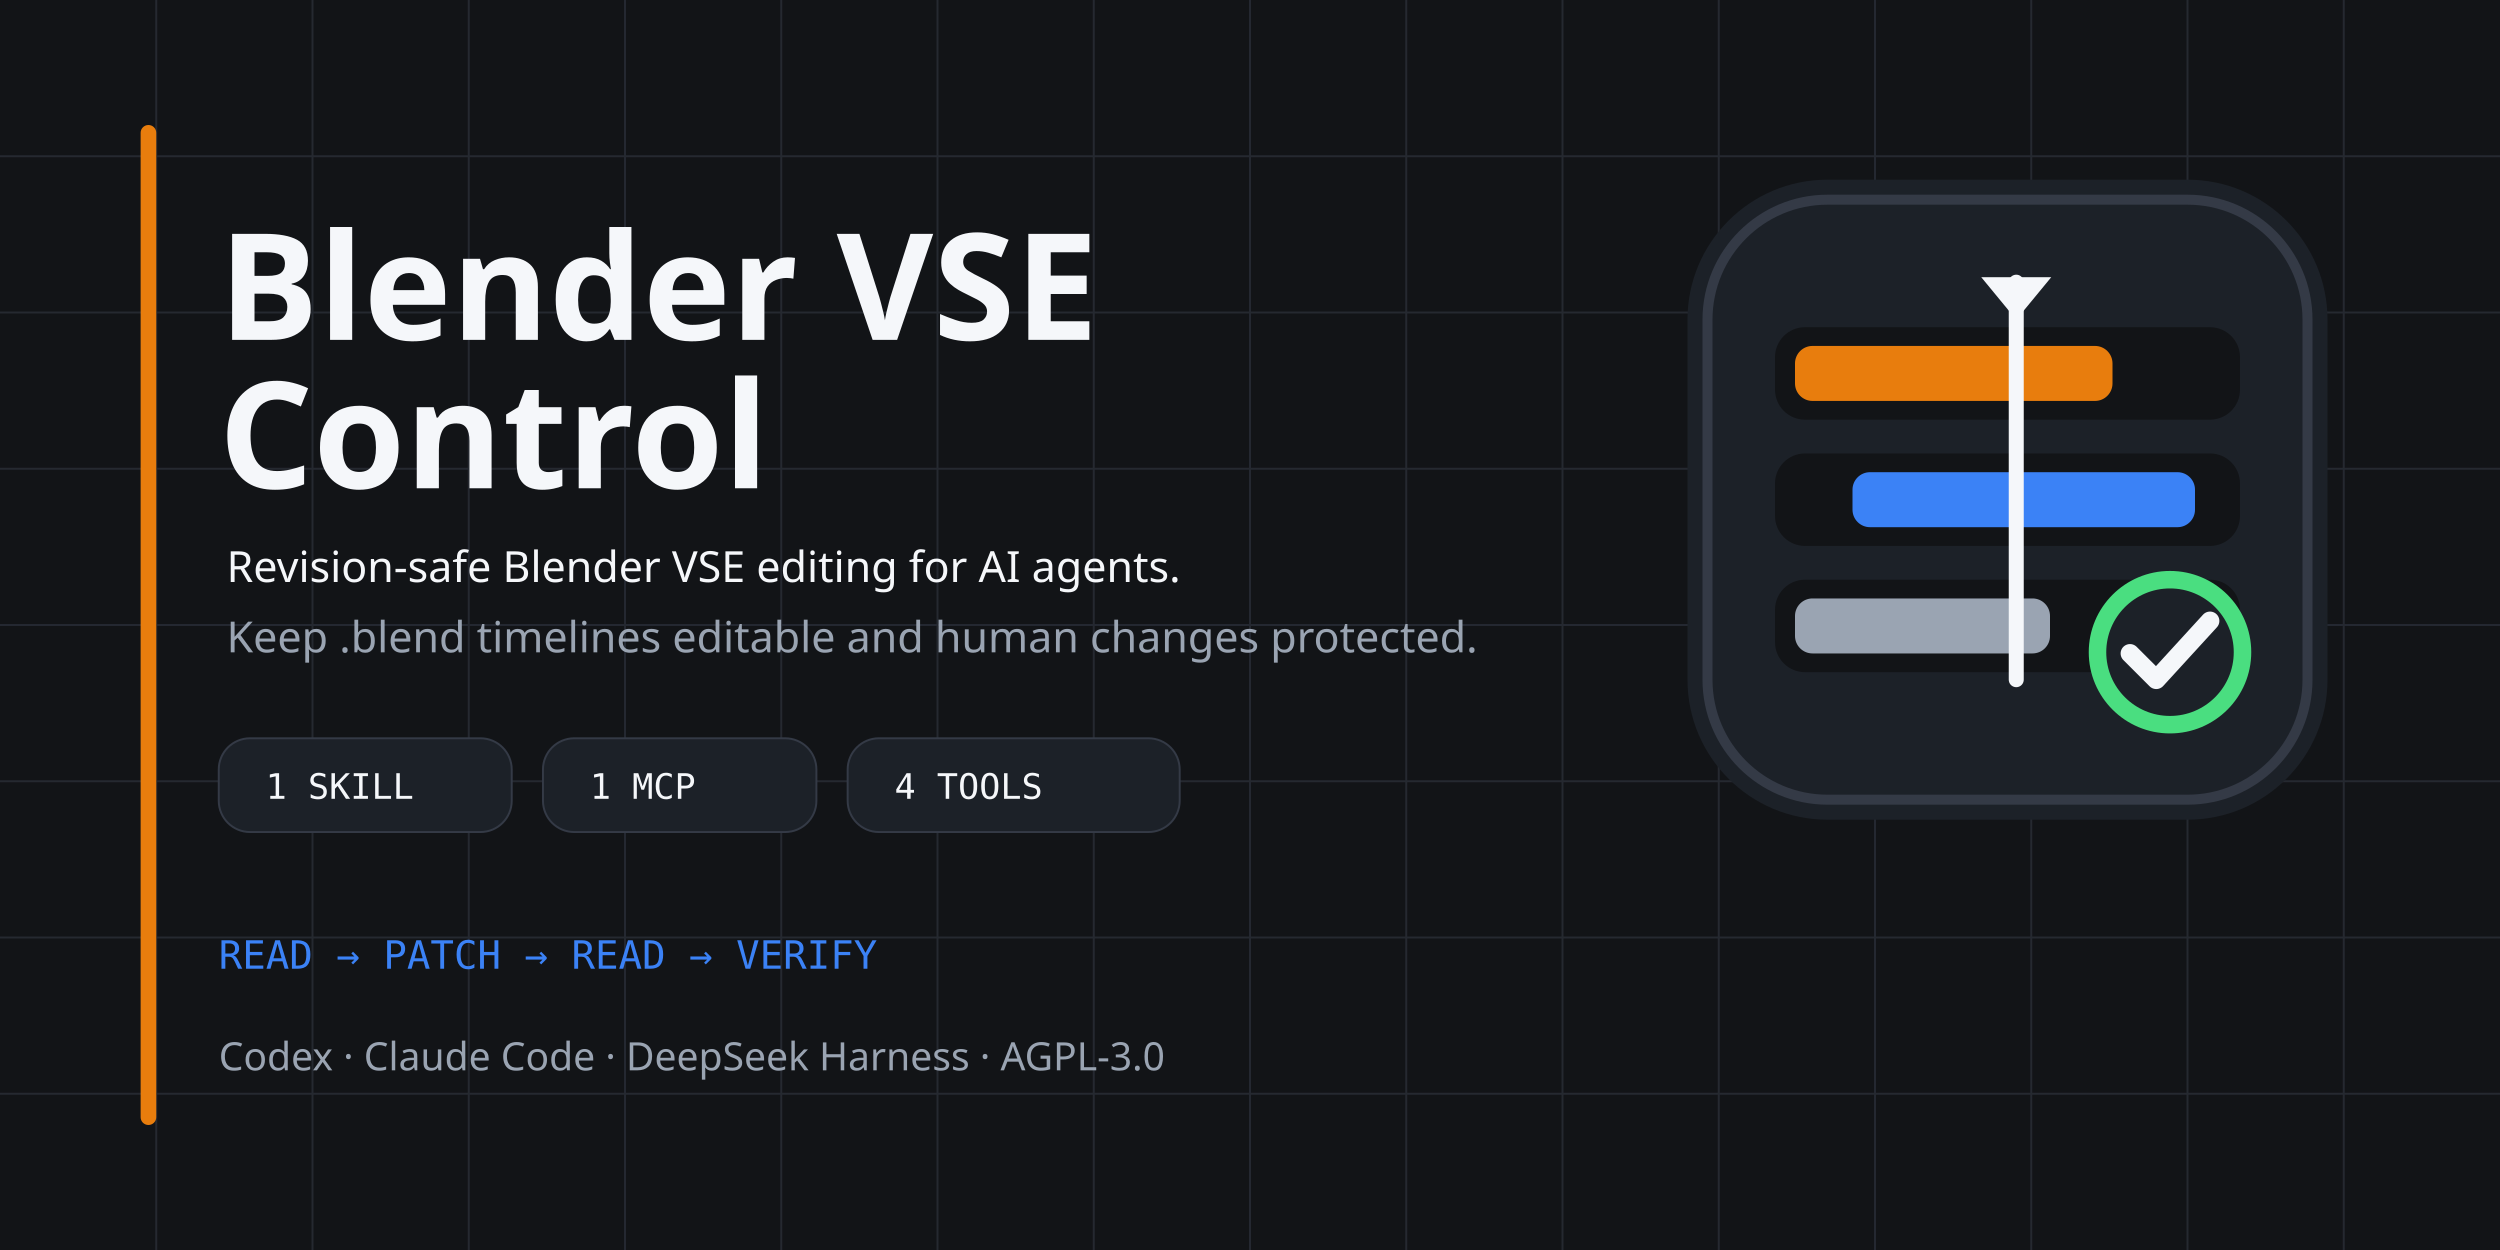
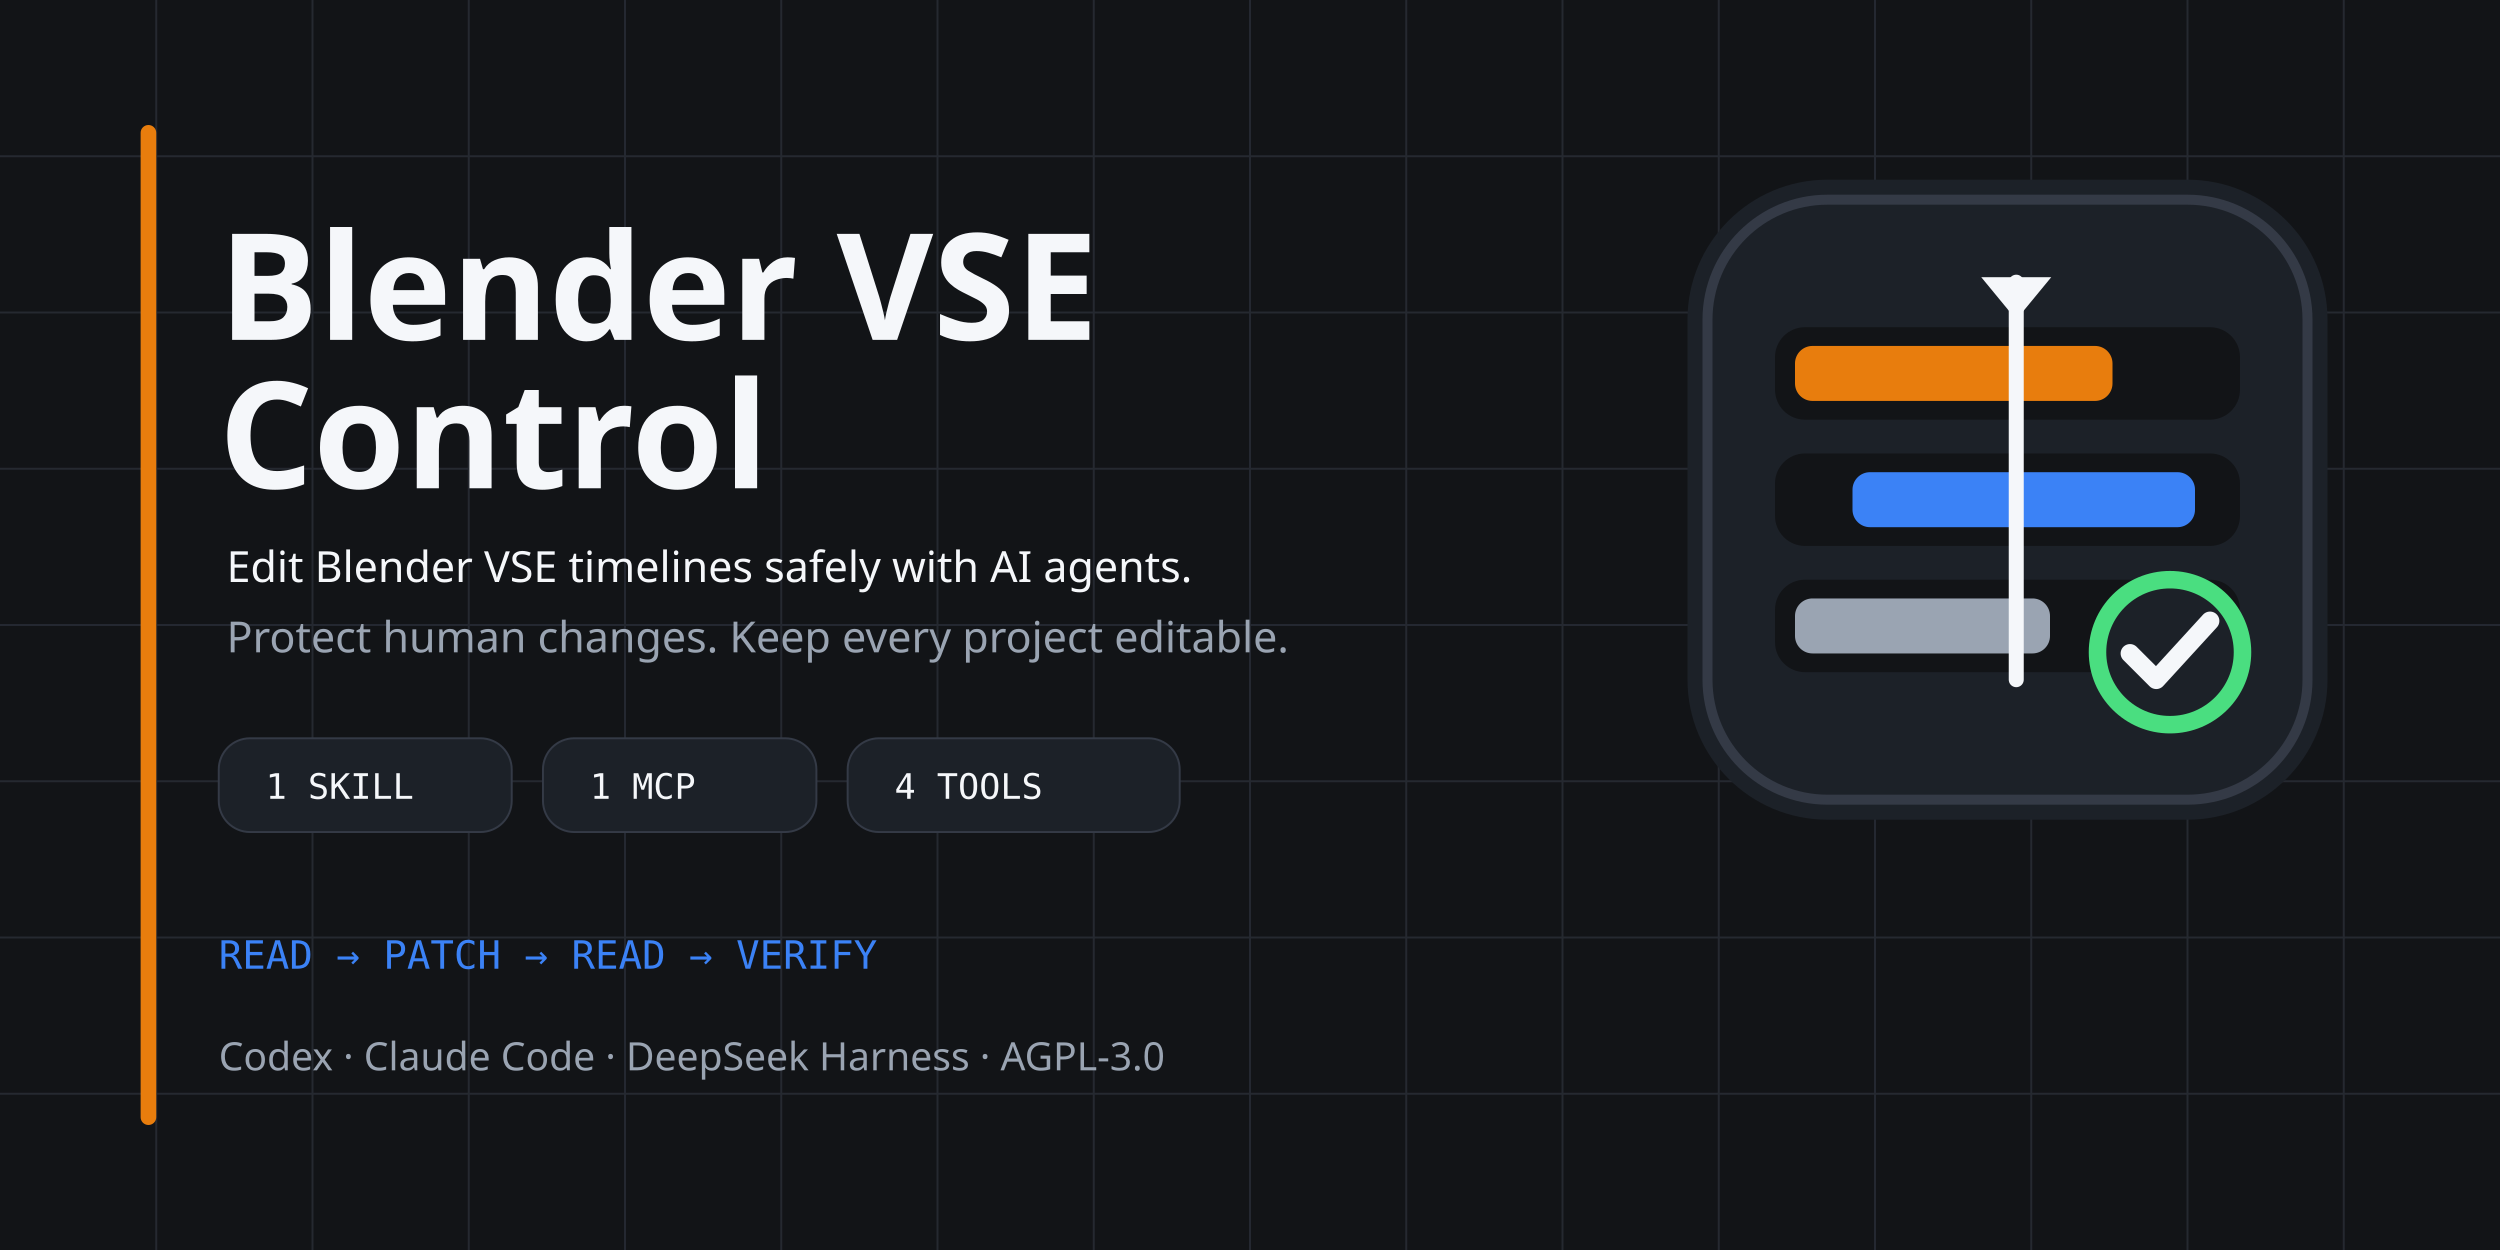
<svg xmlns="http://www.w3.org/2000/svg" width="1280" height="640" viewBox="0 0 1280 640" role="img" aria-labelledby="title desc">
  <rect width="1280" height="640" fill="#121417" />
  <g stroke="#343A46" stroke-width="1" opacity="0.55">
    <path d="M0 80h1280M0 160h1280M0 240h1280M0 320h1280M0 400h1280M0 480h1280M0 560h1280" />
    <path d="M80 0v640M160 0v640M240 0v640M320 0v640M400 0v640M480 0v640M560 0v640M640 0v640M720 0v640M800 0v640M880 0v640M960 0v640M1040 0v640M1120 0v640M1200 0v640" />
  </g>
  <rect x="72" y="64" width="8" height="512" rx="4" fill="#E87D0D" />
  <text x="112" y="174" fill="#F5F7FA" font-family="IBM Plex Sans, Segoe UI, sans-serif" font-size="76" font-weight="700">Blender VSE</text>
  <text x="112" y="250" fill="#F5F7FA" font-family="IBM Plex Sans, Segoe UI, sans-serif" font-size="76" font-weight="700">Control</text>
-   <text x="116" y="298" fill="#F5F7FA" font-family="IBM Plex Sans, Segoe UI, sans-serif" font-size="22">Revision-safe Blender VSE editing for AI agents.</text>
-   <text x="116" y="334" fill="#9AA4B2" font-family="IBM Plex Sans, Segoe UI, sans-serif" font-size="22">Keep .blend timelines editable and human changes protected.</text>
+   <text x="116" y="298" fill="#F5F7FA" font-family="IBM Plex Sans, Segoe UI, sans-serif" font-size="22">Edit Blender VSE timelines safely with AI agents.</text>
+   <text x="116" y="334" fill="#9AA4B2" font-family="IBM Plex Sans, Segoe UI, sans-serif" font-size="22">Protect human changes. Keep every project editable.</text>
  <g font-family="IBM Plex Mono, Consolas, monospace" font-size="18" font-weight="500">
    <rect x="112" y="378" width="150" height="48" rx="16" fill="#1C2128" stroke="#343A46" />
    <text x="136" y="409" fill="#F5F7FA">1 SKILL</text>
    <rect x="278" y="378" width="140" height="48" rx="16" fill="#1C2128" stroke="#343A46" />
    <text x="302" y="409" fill="#F5F7FA">1 MCP</text>
    <rect x="434" y="378" width="170" height="48" rx="16" fill="#1C2128" stroke="#343A46" />
    <text x="458" y="409" fill="#F5F7FA">4 TOOLS</text>
  </g>
  <text x="112" y="496" fill="#3B82F6" font-family="IBM Plex Mono, Consolas, monospace" font-size="20">READ → PATCH → READ → VERIFY</text>
  <text x="112" y="548" fill="#9AA4B2" font-family="IBM Plex Sans, Segoe UI, sans-serif" font-size="20">Codex · Claude Code · DeepSeek Harness · AGPL-3.0</text>
  <g transform="translate(864 92) scale(.64)">
    <rect width="512" height="512" rx="112" fill="#1C2128" />
    <rect x="16" y="16" width="480" height="480" rx="96" fill="none" stroke="#343A46" stroke-width="8" />
    <g fill="#121417">
      <rect x="70" y="118" width="372" height="74" rx="24" />
      <rect x="70" y="219" width="372" height="74" rx="24" />
      <rect x="70" y="320" width="372" height="74" rx="24" />
    </g>
    <rect x="86" y="133" width="254" height="44" rx="14" fill="#E87D0D" />
    <rect x="132" y="234" width="274" height="44" rx="14" fill="#3B82F6" />
    <rect x="86" y="335" width="204" height="44" rx="14" fill="#9AA4B2" />
    <path d="M263 82v318" stroke="#F5F7FA" stroke-width="12" stroke-linecap="round" />
    <path d="M235 78h56l-28 34z" fill="#F5F7FA" />
    <circle cx="386" cy="378" r="58" fill="#1C2128" stroke="#4ADE80" stroke-width="14" />
    <path d="m354 379 21 21 43-47" fill="none" stroke="#F5F7FA" stroke-width="15" stroke-linecap="round" stroke-linejoin="round" />
  </g>
</svg>
